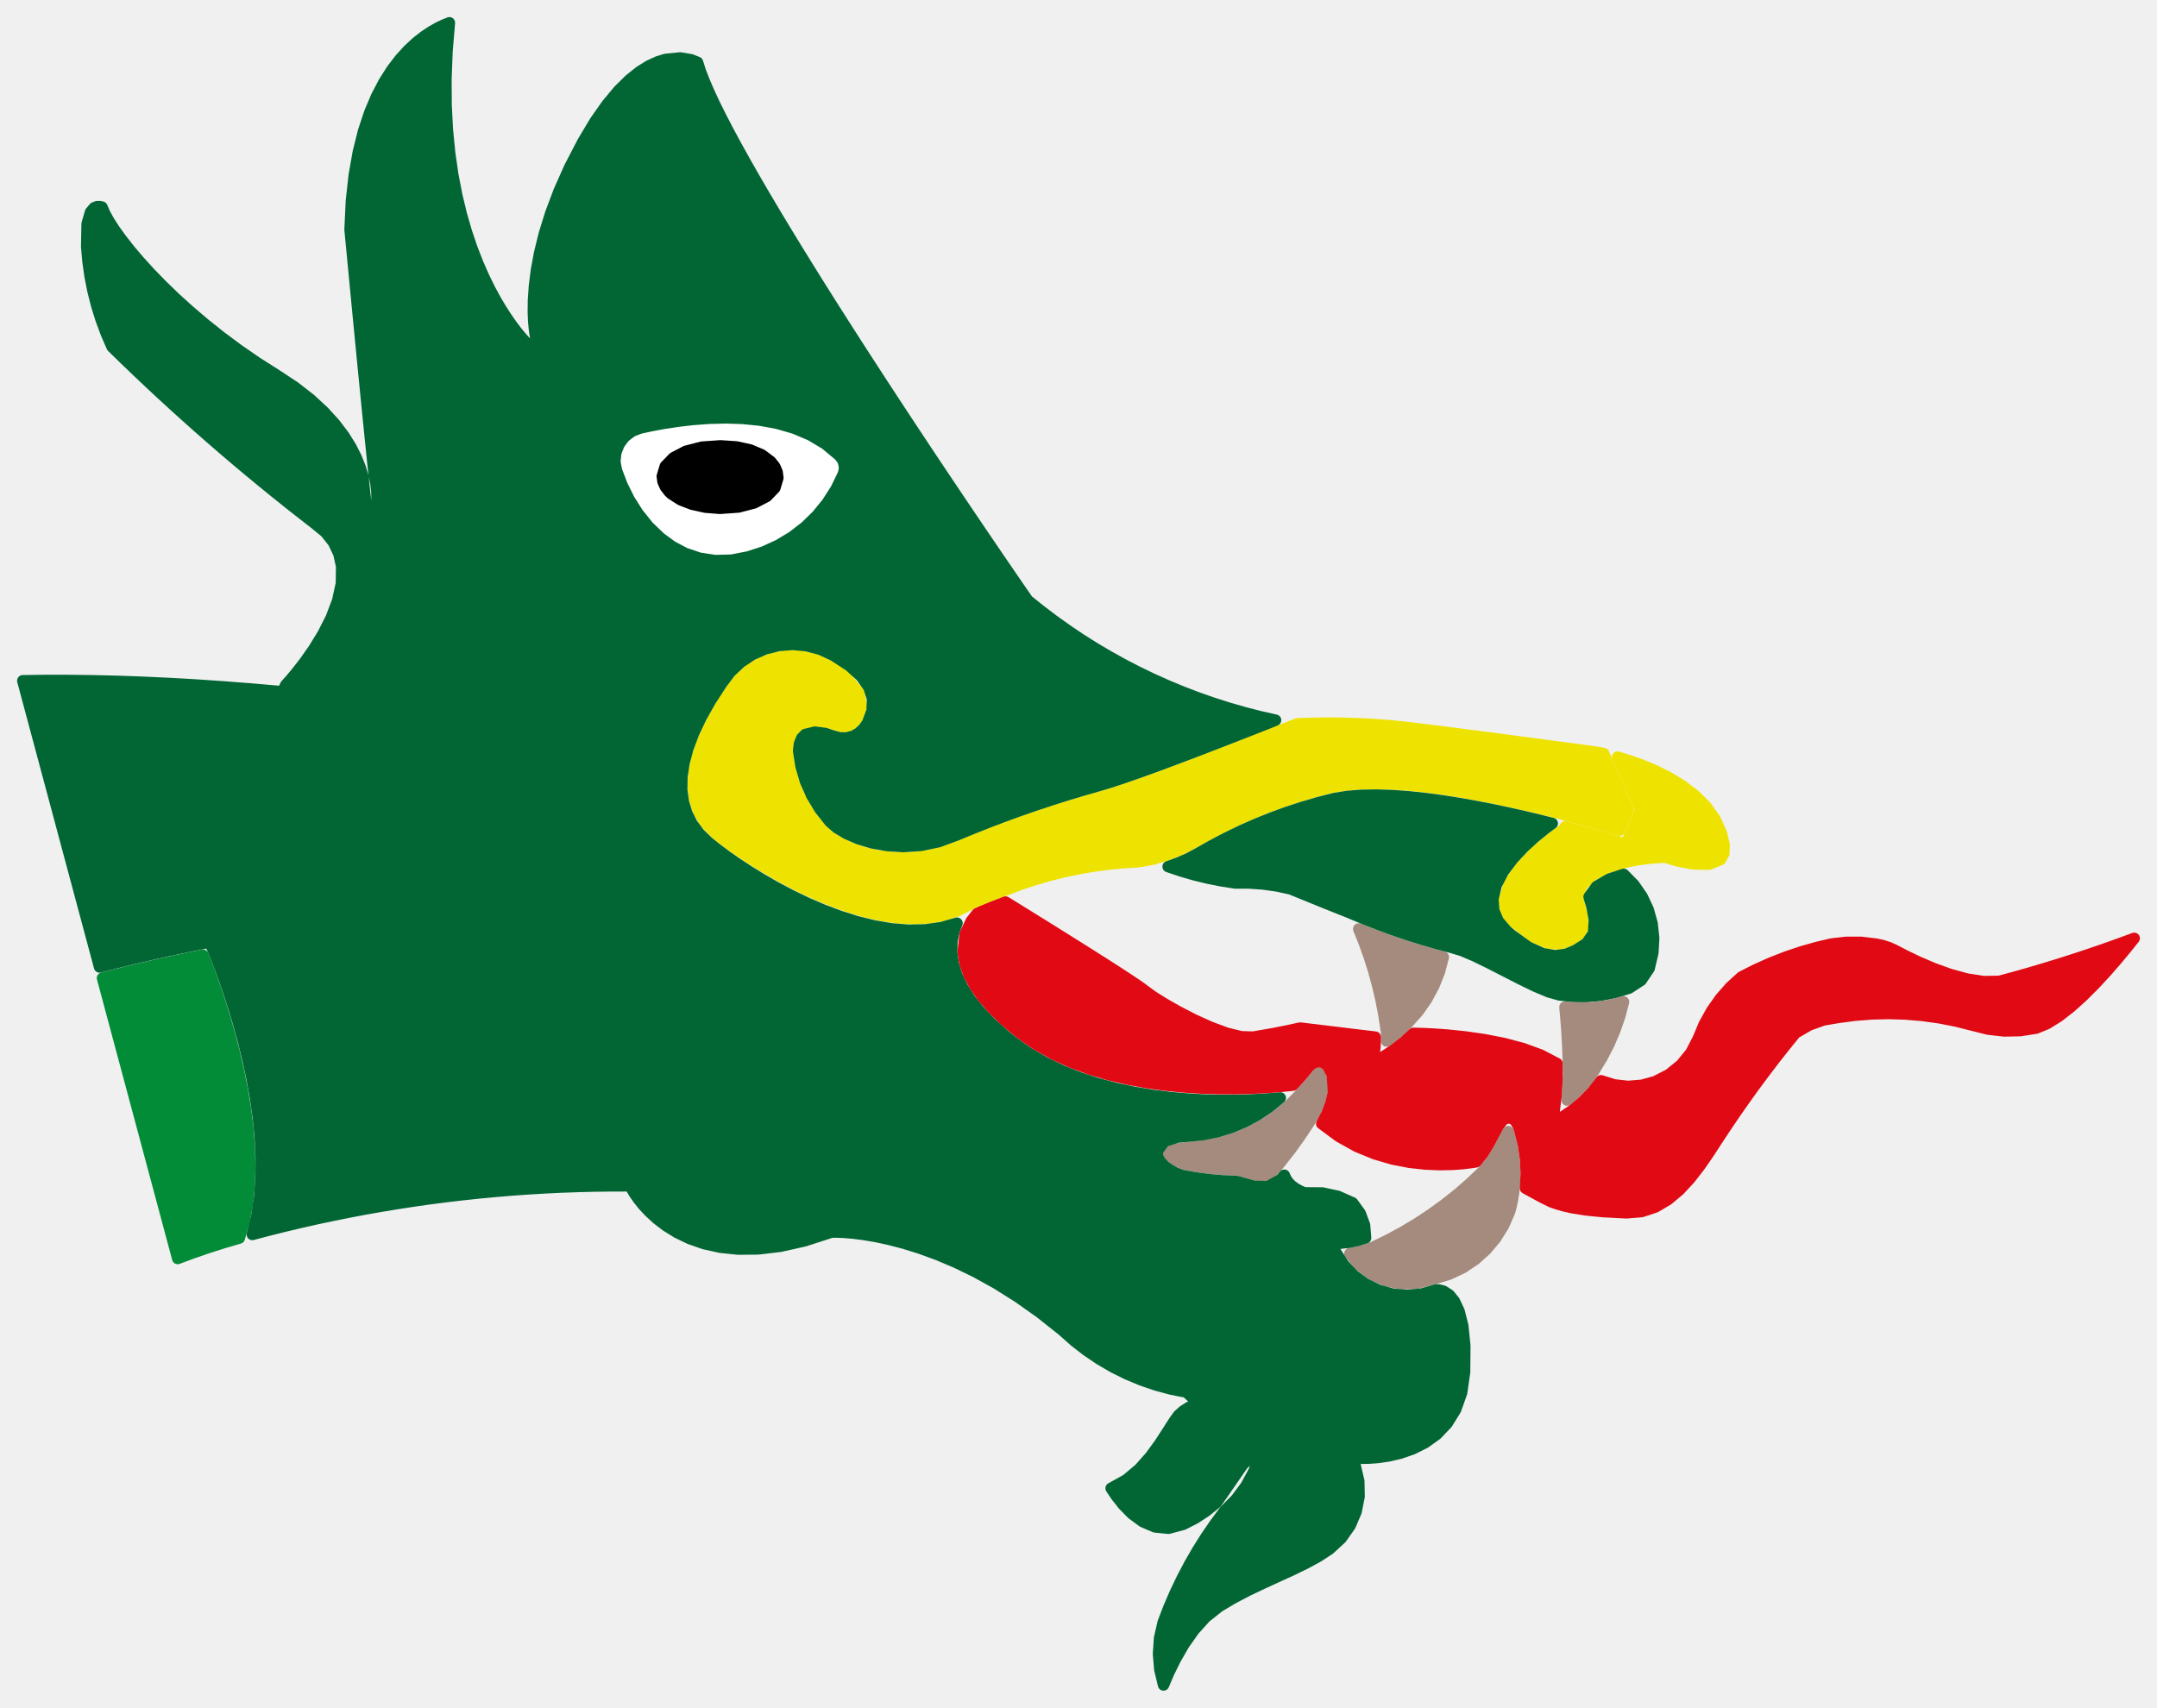
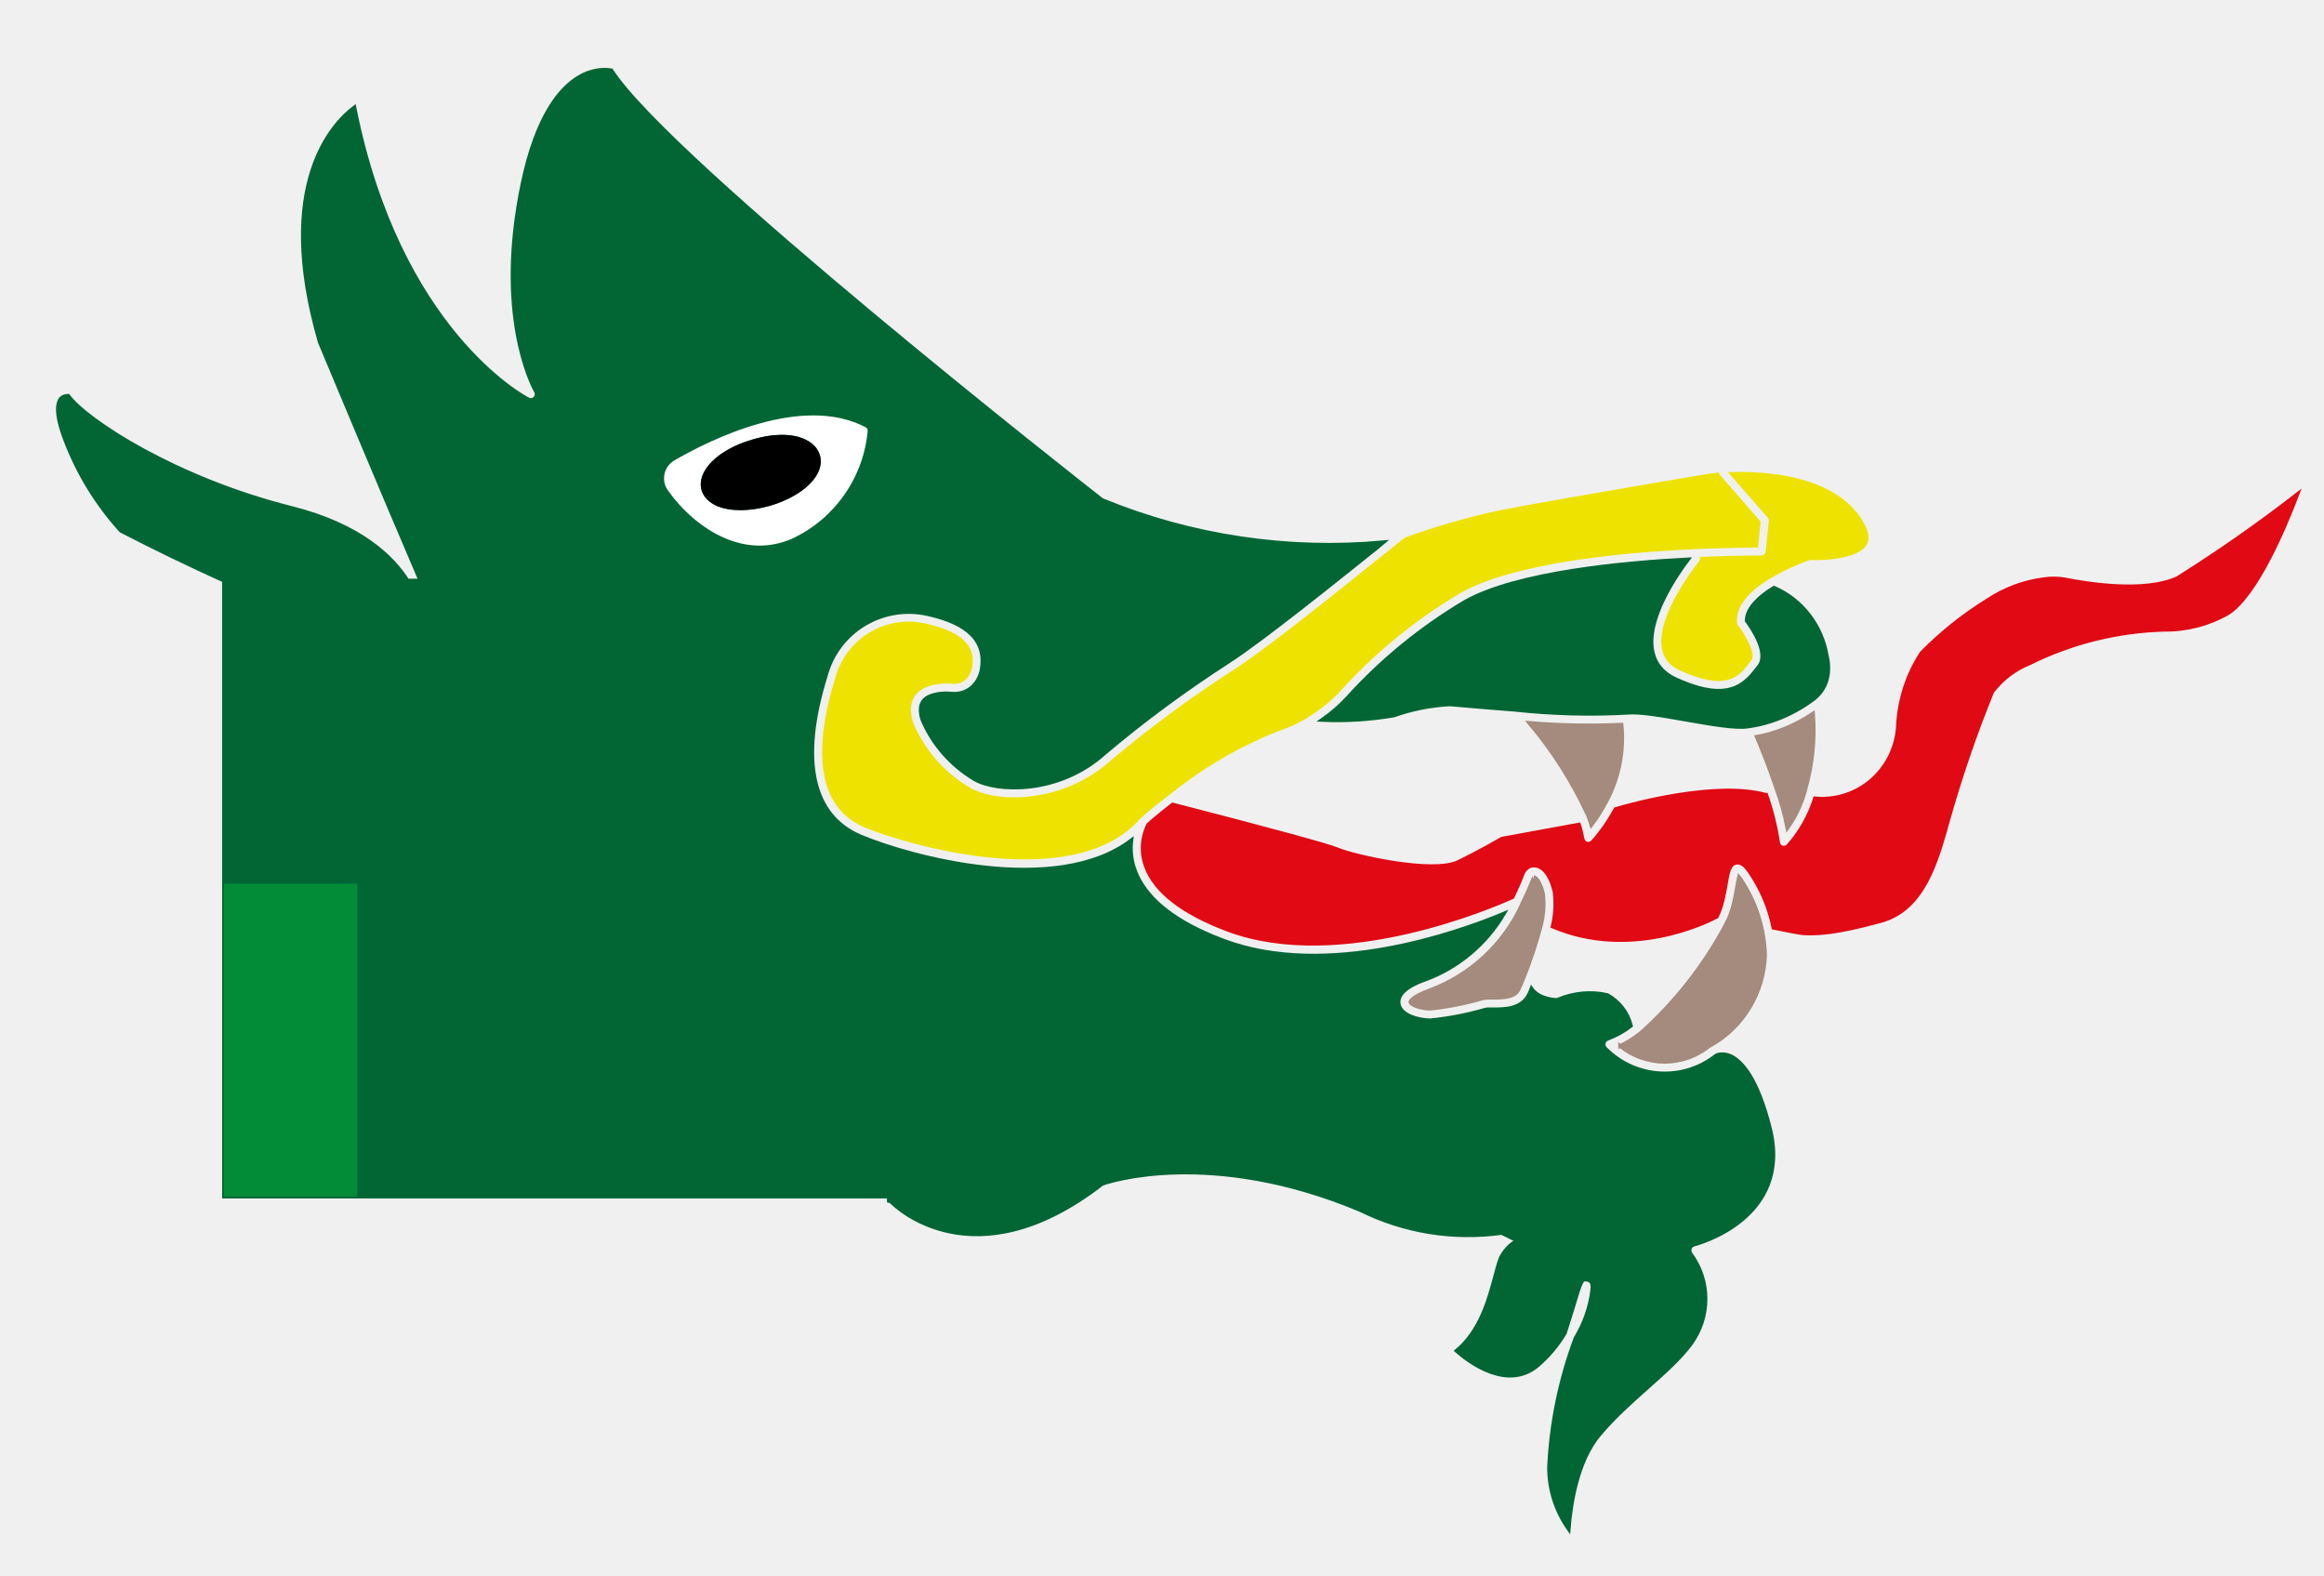
- <svg xmlns="http://www.w3.org/2000/svg" viewBox="-34.998 48.057 189.462 150.031">
-   <path fill="#038c38" stroke="#038c38" stroke-width="1" stroke-linejoin="round" d="M-25.996,133.985 L-24.749,133.666 L-23.453,133.348 L-22.170,133.044 L-20.897,132.755 L-19.640,132.480 L-18.395,132.220 L-17.168,131.974 L-16.968,132.476 L-16.702,133.170 L-16.383,134.040 L-16.023,135.066 L-15.637,136.234 L-15.236,137.528 L-14.833,138.931 L-14.442,140.426 L-14.075,141.997 L-13.744,143.627 L-13.463,145.300 L-13.245,146.999 L-13.103,148.709 L-13.048,150.411 L-13.096,152.091 L-13.257,153.731 L-13.545,155.314 L-13.973,156.826 L-15.369,157.235 L-16.752,157.677 L-18.121,158.150 L-19.390,158.624Z" />
-   <path fill="#a58b7d" stroke="#a58b7d" stroke-width="1" stroke-linejoin="round" d="M79.198,144.183 L79.716,143.618 L80.244,143.016 L80.762,142.379 L80.794,142.340 L80.819,142.316 L80.824,142.305 L80.958,142.460 L81.111,142.953 L81.141,143.885 L80.900,144.829 L80.530,145.739 L80.034,146.607 L80.022,146.621 L80.014,146.635 L80.007,146.652 L79.202,147.865 L78.361,149.035 L77.485,150.155 L77.190,150.507 L76.938,150.803 L76.738,151.027 L76.132,151.335 L75.353,151.296 L74.450,151.050 L74.149,150.954 L73.868,150.882 L73.595,150.842 L72.438,150.795 L71.287,150.697 L70.152,150.547 L69.043,150.347 L68.246,149.966 L67.775,149.580 L67.633,149.323 L67.741,149.223 L68.252,149.021 L69.451,148.865 L70.838,148.725 L72.198,148.449 L73.518,148.041 L74.790,147.506 L76.002,146.851 L77.144,146.078 L78.206,145.195 L79.178,144.207Z" />
-   <path fill="#a58b7d" stroke="#a58b7d" stroke-width="1" stroke-linejoin="round" d="M91.780,132.140 L91.437,133.433 L90.945,134.674 L90.312,135.849 L89.544,136.942 L88.649,137.938 L88.631,137.947 L88.619,137.957 L88.609,137.969 L88.576,138.008 L88.014,138.544 L87.423,139.050 L86.803,139.519 L86.798,139.292 L86.798,139.063 L86.793,138.832 L86.788,138.777 L86.786,138.724 L86.781,138.669 L86.778,138.630 L86.771,138.591 L86.765,138.549 L86.764,138.537 L86.761,138.525 L86.756,138.517 L86.557,137.212 L86.308,135.920 L86.011,134.642 L85.666,133.376 L85.273,132.125 L84.832,130.889 L84.344,129.669 L85.556,130.148 L86.778,130.598 L88.014,131.023 L89.258,131.420 L90.514,131.793 L91.780,132.140Z" />
-   <path fill="#eee300" stroke="#eee300" stroke-width="1" stroke-linejoin="round" d="M105.866,114.267 L106.405,115.492 L106.945,116.717 L107.484,117.943 L108.025,119.169 L107.632,120.086 L107.240,121.004 L106.458,120.771 L105.335,120.445 L103.918,120.044 L102.256,119.596 L102.246,119.588 L100.839,119.228 L99.373,118.873 L97.864,118.528 L96.321,118.198 L94.761,117.892 L93.195,117.615 L91.636,117.374 L90.098,117.174 L88.591,117.024 L87.132,116.927 L85.731,116.893 L84.402,116.925 L83.159,117.032 L82.013,117.219 L80.580,117.585 L79.161,117.998 L77.759,118.457 L76.374,118.961 L75.008,119.512 L73.660,120.107 L72.332,120.748 L71.025,121.433 L69.740,122.163 L68.500,122.787 L67.202,123.271 L65.852,123.612 L65.239,123.731 L65.233,123.734 L65.831,123.620 L66.424,123.506 L66.103,123.569 L65.782,123.629 L65.168,123.736 L64.545,123.803 L63.906,123.830 L62.541,123.955 L61.186,124.131 L59.840,124.358 L58.506,124.636 L57.184,124.964 L55.876,125.344 L54.582,125.774 L53.304,126.254 L53.273,126.262 L53.244,126.269 L53.216,126.282 L53.193,126.292 L53.165,126.302 L53.139,126.310 L51.797,126.822 L50.874,127.201 L50.338,127.443 L50.314,127.456 L50.291,127.467 L50.270,127.476 L49.095,128.075 L47.849,128.478 L46.540,128.703 L45.186,128.767 L43.796,128.685 L42.384,128.473 L40.964,128.148 L39.546,127.725 L38.146,127.220 L36.773,126.651 L35.444,126.033 L34.169,125.382 L32.961,124.713 L31.833,124.045 L30.798,123.391 L29.869,122.769 L29.058,122.194 L28.379,121.685 L27.844,121.254 L26.955,120.330 L26.350,119.312 L26.002,118.219 L25.883,117.064 L25.968,115.865 L26.228,114.638 L26.636,113.400 L27.167,112.166 L27.793,110.952 L28.487,109.776 L29.223,108.653 L29.985,107.661 L30.897,106.859 L31.928,106.256 L33.044,105.859 L34.216,105.676 L35.409,105.716 L36.593,105.989 L37.735,106.500 L38.343,106.868 L38.869,107.228 L39.318,107.579 L40.446,108.928 L40.656,110.095 L40.334,111.077 L40.118,111.388 L39.859,111.637 L39.569,111.807 L39.245,111.890 L38.907,111.888 L38.575,111.794 L37.954,111.579 L36.643,111.373 L35.209,111.734 L34.642,112.271 L34.289,113.040 L34.156,114.047 L34.335,115.303 L34.652,116.532 L35.098,117.721 L35.669,118.856 L36.362,119.925 L37.169,120.914 L37.827,121.511 L38.678,122.063 L39.696,122.551 L40.856,122.951 L42.135,123.243 L43.507,123.405 L44.948,123.416 L46.435,123.253 L47.942,122.895 L49.445,122.322 L50.781,121.770 L52.128,121.237 L53.485,120.723 L54.850,120.228 L56.223,119.752 L57.603,119.297 L58.989,118.860 L60.379,118.443 L61.772,118.047 L62.760,117.751 L63.929,117.366 L65.245,116.908 L66.671,116.393 L68.171,115.837 L69.711,115.255 L71.254,114.662 L72.764,114.076 L74.207,113.511 L75.545,112.983 L76.745,112.508 L77.742,112.120 L78.493,111.827 L78.955,111.649 L80.273,111.603 L81.597,111.584 L82.921,111.595 L84.245,111.633 L85.566,111.699 L86.881,111.794 L87.647,111.867 L88.716,111.986 L90.032,112.145 L91.542,112.333 L93.189,112.543 L94.919,112.767 L96.676,112.997 L98.406,113.226 L100.054,113.444 L101.564,113.645 L103.017,113.839 L104.138,113.990 L104.843,114.087 L105.186,114.134 L105.529,114.192 L105.873,114.258Z" />
-   <path fill="#eee300" stroke="#eee300" stroke-width="1" stroke-linejoin="round" d="M111.183,123.359 L110.000,123.440 L108.835,123.593 L107.694,123.822 L107.672,123.826 L107.651,123.829 L107.628,123.834 L107.614,123.836 L107.598,123.841 L107.583,123.846 L105.999,124.349 L104.800,125.005 L103.989,125.811 L103.568,126.764 L103.553,126.859 L103.560,126.955 L103.588,127.051 L103.942,128.311 L104.058,129.434 L103.842,130.059 L103.739,130.131 L103.631,130.205 L103.521,130.285 L102.872,130.702 L102.063,130.986 L101.024,130.939 L99.685,130.363 L97.976,129.059 L97.466,128.470 L97.182,127.825 L97.125,127.120 L97.580,125.675 L98.551,124.262 L99.771,122.982 L100.978,121.938 L101.908,121.230 L102.295,120.959 L102.380,120.884 L102.446,120.794 L102.491,120.695 L104.470,121.237 L106.007,121.679 L107.007,121.978 L107.373,122.089 L107.618,122.104 L107.835,122.004 L107.987,121.809 L108.510,120.586 L109.034,119.363 L109.068,119.233 L109.064,119.097 L109.027,118.970 L108.542,117.870 L108.056,116.770 L107.570,115.670 L107.084,114.571 L108.050,114.863 L109.150,115.250 L110.333,115.742 L111.546,116.345 L112.737,117.066 L113.851,117.913 L114.838,118.893 L115.643,120.014 L116.214,121.283 L116.446,122.279 L116.418,123.044 L116.129,123.573 L115.116,123.981 L113.742,123.958 L112.371,123.696 L111.364,123.393 L111.306,123.375 L111.246,123.364 L111.183,123.359Z" />
-   <path fill="#016634" stroke="#016634" stroke-width="1" stroke-linejoin="round" d="M110.183,131.765 L109.859,133.134 L109.158,134.178 L108.098,134.869 L106.870,135.245 L105.632,135.492 L104.396,135.611 L103.170,135.601 L101.966,135.462 L101.047,135.203 L99.877,134.713 L98.552,134.069 L97.163,133.358 L95.796,132.659 L94.524,132.040 L93.403,131.563 L92.493,131.291 L91.200,130.948 L89.912,130.575 L88.632,130.172 L87.359,129.740 L86.096,129.278 L84.844,128.787 L83.602,128.268 L83.578,128.258 L83.559,128.248 L83.540,128.240 L81.562,127.451 L79.928,126.788 L78.803,126.328 L78.354,126.148 L77.144,125.888 L75.926,125.717 L74.713,125.632 L73.518,125.633 L72.312,125.446 L71.116,125.210 L69.931,124.922 L68.759,124.583 L67.603,124.194 L68.504,123.872 L69.381,123.487 L70.233,123.035 L71.492,122.321 L72.770,121.651 L74.069,121.024 L75.387,120.442 L76.723,119.904 L78.076,119.411 L79.445,118.964 L80.830,118.562 L82.230,118.206 L83.347,118.026 L84.568,117.928 L85.877,117.905 L87.258,117.949 L88.695,118.053 L90.168,118.207 L91.664,118.406 L93.165,118.642 L94.654,118.907 L96.115,119.192 L97.531,119.493 L98.887,119.799 L100.164,120.103 L101.347,120.399 L100.676,120.899 L99.803,121.610 L98.835,122.496 L97.878,123.519 L97.038,124.641 L96.421,125.829 L96.134,127.043 L96.209,128.054 L96.604,128.979 L97.312,129.807 L97.457,129.939 L97.602,130.065 L97.749,130.188 L99.238,131.260 L100.514,131.841 L101.607,132.022 L102.550,131.898 L103.370,131.559 L104.102,131.099 L104.202,131.029 L104.296,130.964 L104.384,130.902 L104.968,130.049 L105.041,128.879 L104.834,127.708 L104.576,126.851 L105.233,125.940 L106.341,125.292 L107.622,124.869 L108.519,125.780 L109.241,126.822 L109.777,127.969 L110.119,129.194 L110.257,130.468 L110.183,131.765Z" />
-   <path fill="#a58b7d" stroke="#a58b7d" stroke-width="1" stroke-linejoin="round" d="M104.993,142.162 L104.313,143.096 L103.528,143.947 L102.647,144.706 L102.744,143.547 L102.778,142.392 L102.750,141.243 L102.700,139.834 L102.623,138.525 L102.536,137.399 L102.460,136.538 L103.730,136.626 L105.018,136.576 L106.315,136.392 L107.610,136.076 L107.274,137.338 L106.850,138.567 L106.340,139.762 L105.744,140.923 L105.063,142.047 L105.056,142.068 L105.045,142.086 L105.032,142.103 L105.019,142.121 L105.006,142.143 L104.993,142.162Z" />
-   <path fill="#a58b7d" stroke="#a58b7d" stroke-width="1" stroke-linejoin="round" d="M83.564,158.188 L84.260,158.057 L84.949,157.869 L85.628,157.625 L86.957,156.977 L88.253,156.276 L89.513,155.520 L90.738,154.710 L91.925,153.849 L93.074,152.936 L94.183,151.970 L95.253,150.954 L95.286,150.915 L96.023,150.045 L96.614,149.095 L97.086,148.199 L97.211,147.951 L97.344,147.699 L97.475,147.469 L97.491,147.514 L97.510,147.566 L97.529,147.623 L97.817,148.760 L97.995,149.910 L98.063,151.069 L98.019,152.229 L97.996,152.475 L97.967,152.722 L97.934,152.969 L97.848,153.479 L97.740,153.988 L97.607,154.494 L97.073,155.723 L96.376,156.846 L95.530,157.852 L94.555,158.724 L93.465,159.447 L92.279,160.006 L91.016,160.386 L90.939,160.396 L90.869,160.410 L90.801,160.430 L89.443,160.795 L88.083,160.840 L86.766,160.584 L85.544,160.045 L84.460,159.240 L83.564,158.188Z" />
-   <path fill="#016634" stroke="#016634" stroke-width="1" stroke-linejoin="round" d="M29.154,96.271 L27.871,96.302 L26.678,96.120 L25.574,95.749 L24.561,95.213 L23.634,94.536 L22.681,93.615 L21.851,92.577 L21.145,91.459 L20.568,90.296 L20.119,89.123 L20.017,88.594 L20.068,88.065 L20.266,87.563 L20.587,87.135 L21.017,86.817 L21.523,86.624 L22.415,86.434 L23.464,86.239 L24.644,86.059 L25.929,85.909 L27.294,85.806 L28.714,85.769 L30.162,85.813 L31.613,85.959 L33.042,86.222 L34.422,86.619 L35.730,87.169 L36.938,87.889 L38.021,88.796 L38.135,88.955 L38.177,89.146 L38.141,89.341 L37.558,90.544 L36.845,91.660 L36.014,92.678 L35.075,93.591 L34.040,94.389 L32.919,95.065 L31.724,95.609 L30.465,96.014 L29.154,96.271Z M84.044,176.826 L84.020,176.663 L84.047,176.506 L84.121,176.364 L84.237,176.249 L84.382,176.180 L84.547,176.166 L84.793,176.170 L85.316,176.158 L86.061,176.101 L86.973,175.968 L87.996,175.728 L89.076,175.354 L90.158,174.815 L91.184,174.081 L92.102,173.122 L92.855,171.908 L93.389,170.409 L93.647,168.596 L93.667,166.290 L93.488,164.536 L93.165,163.256 L92.753,162.377 L92.306,161.821 L91.793,161.488 L91.378,161.381 L91.155,161.375 L89.871,161.744 L88.577,161.864 L87.302,161.748 L86.077,161.405 L84.933,160.850 L83.901,160.091 L83.010,159.139 L82.292,158.008 L82.242,157.847 L82.245,157.685 L82.299,157.533 L82.407,157.404 L82.548,157.319 L82.711,157.278 L83.473,157.198 L84.222,157.043 L84.952,156.814 L84.862,155.689 L84.476,154.646 L83.812,153.731 L82.520,153.156 L81.150,152.863 L79.734,152.853 L79.665,152.853 L79.595,152.847 L79.527,152.832 L79.195,152.692 L78.833,152.496 L78.475,152.240 L78.196,151.968 L77.971,151.656 L77.813,151.302 L77.690,151.460 L77.576,151.597 L77.471,151.709 L77.426,151.755 L77.423,151.756 L77.460,151.710 L76.367,152.311 L75.184,152.280 L74.154,151.999 L73.915,151.927 L73.703,151.867 L73.541,151.843 L72.357,151.794 L71.165,151.690 L69.970,151.529 L68.778,151.313 L68.250,151.097 L67.752,150.827 L67.313,150.512 L66.923,150.108 L66.685,149.660 L66.645,149.181 L67.294,148.319 L68.445,147.957 L69.414,147.869 L70.681,147.742 L71.926,147.489 L73.138,147.116 L74.307,146.627 L75.423,146.026 L76.476,145.320 L77.458,144.512 L76.655,144.581 L75.705,144.645 L74.623,144.695 L73.426,144.724 L72.125,144.725 L70.737,144.689 L69.278,144.608 L67.761,144.475 L66.204,144.281 L64.617,144.020 L63.019,143.682 L61.424,143.261 L59.845,142.749 L58.300,142.136 L56.802,141.417 L55.366,140.582 L54.008,139.624 L53.736,139.407 L53.472,139.194 L53.215,138.984 L52.042,137.931 L51.039,136.882 L50.207,135.837 L49.545,134.799 L49.055,133.767 L48.737,132.744 L48.592,131.729 L48.620,130.755 L48.793,129.898 L49.064,129.162 L47.699,129.548 L46.278,129.748 L44.814,129.779 L43.321,129.661 L41.811,129.407 L40.298,129.037 L38.794,128.565 L37.315,128.010 L35.871,127.388 L34.476,126.715 L33.143,126.010 L31.887,125.289 L30.718,124.568 L29.651,123.865 L28.699,123.196 L27.876,122.578 L27.193,122.029 L26.413,121.267 L25.791,120.425 L25.330,119.507 L25.028,118.513 L24.885,117.447 L24.903,116.310 L25.081,115.104 L25.419,113.832 L25.919,112.494 L26.579,111.095 L27.400,109.635 L28.382,108.116 L29.156,107.089 L30.069,106.234 L31.097,105.558 L32.213,105.068 L33.392,104.771 L34.607,104.673 L35.835,104.781 L37.047,105.102 L38.220,105.642 L39.614,106.551 L40.648,107.486 L41.322,108.451 L41.639,109.449 L41.599,110.486 L41.205,111.564 L40.859,112.062 L40.432,112.458 L39.946,112.736 L39.364,112.886 L38.765,112.882 L38.174,112.722 L37.504,112.496 L36.587,112.374 L35.738,112.581 L35.423,112.900 L35.226,113.381 L35.146,114.016 L35.357,115.368 L35.747,116.690 L36.307,117.959 L37.026,119.152 L37.895,120.249 L38.506,120.779 L39.346,121.287 L40.382,121.739 L41.587,122.103 L42.928,122.346 L44.374,122.432 L45.895,122.328 L47.460,122.003 L49.038,121.420 L50.393,120.860 L51.756,120.319 L53.128,119.798 L54.508,119.295 L55.895,118.814 L57.288,118.352 L58.686,117.909 L60.088,117.486 L61.494,117.084 L62.475,116.791 L63.648,116.405 L64.977,115.943 L66.419,115.422 L67.937,114.860 L69.487,114.275 L71.034,113.683 L72.536,113.102 L73.953,112.550 L75.246,112.043 L76.375,111.600 L76.609,111.505 L76.834,111.415 L77.044,111.326 L75.645,111.008 L74.258,110.650 L72.881,110.254 L71.517,109.818 L70.166,109.345 L68.830,108.833 L67.508,108.284 L66.203,107.699 L64.915,107.077 L63.643,106.418 L62.392,105.724 L61.159,104.995 L59.946,104.231 L58.756,103.432 L57.587,102.598 L56.441,101.733 L55.319,100.833 L55.293,100.806 L55.260,100.769 L55.228,100.730 L55.092,100.534 L54.860,100.199 L54.538,99.731 L54.130,99.138 L53.642,98.427 L53.078,97.603 L52.445,96.674 L51.747,95.647 L50.989,94.530 L50.176,93.328 L49.314,92.048 L48.407,90.699 L47.462,89.286 L46.482,87.817 L45.474,86.297 L44.443,84.735 L43.394,83.137 L42.331,81.510 L41.260,79.861 L40.186,78.198 L39.115,76.525 L38.051,74.852 L37.000,73.184 L35.966,71.528 L34.956,69.893 L33.974,68.283 L33.025,66.707 L32.115,65.170 L31.249,63.681 L30.431,62.245 L29.668,60.871 L28.963,59.564 L28.323,58.332 L27.753,57.182 L27.257,56.119 L26.843,55.152 L26.512,54.288 L26.272,53.532 L25.702,53.305 L24.750,53.146 L23.465,53.274 L22.783,53.482 L22.021,53.832 L21.186,54.352 L20.286,55.071 L19.329,56.018 L18.324,57.223 L17.277,58.714 L16.197,60.519 L15.049,62.733 L14.116,64.823 L13.376,66.785 L12.811,68.609 L12.397,70.290 L12.114,71.820 L11.943,73.191 L11.860,74.396 L11.845,75.429 L11.879,76.281 L11.940,76.947 L12.006,77.417 L12.056,77.687 L12.050,77.898 L11.961,78.086 L11.798,78.225 L11.598,78.285 L11.394,78.258 L11.215,78.143 L11.117,78.043 L10.931,77.840 L10.665,77.533 L10.331,77.120 L9.940,76.600 L9.501,75.971 L9.024,75.233 L8.521,74.383 L8.001,73.420 L7.476,72.344 L6.955,71.153 L6.448,69.845 L5.967,68.419 L5.521,66.873 L5.121,65.208 L4.777,63.420 L4.500,61.509 L4.300,59.473 L4.187,57.312 L4.172,55.023 L4.265,52.605 L4.476,50.057 L4.037,50.231 L3.512,50.479 L2.918,50.813 L2.269,51.244 L1.580,51.784 L0.867,52.445 L0.145,53.238 L-0.571,54.174 L-1.265,55.266 L-1.924,56.525 L-2.530,57.961 L-3.069,59.589 L-3.526,61.417 L-3.886,63.459 L-4.134,65.726 L-4.253,68.228 L-4.233,68.430 L-4.181,68.973 L-4.099,69.820 L-3.993,70.932 L-3.865,72.272 L-3.718,73.802 L-3.556,75.483 L-3.382,77.279 L-3.201,79.149 L-3.014,81.058 L-2.826,82.965 L-2.640,84.834 L-2.460,86.628 L-2.287,88.306 L-2.128,89.833 L-1.975,90.540 L-1.894,91.292 L-1.888,92.068 L-1.962,92.306 L-2.134,92.477 L-2.373,92.549 L-2.614,92.492 L-2.797,92.334 L-2.886,92.103 L-2.956,91.450 L-3.034,90.727 L-3.116,89.941 L-3.357,89.137 L-3.707,88.257 L-4.184,87.314 L-4.807,86.318 L-5.593,85.282 L-6.562,84.219 L-7.730,83.140 L-9.118,82.059 L-10.743,80.987 L-12.436,79.910 L-14.048,78.798 L-15.577,77.664 L-17.017,76.518 L-18.366,75.369 L-19.621,74.232 L-20.776,73.115 L-21.829,72.030 L-22.777,70.988 L-23.615,70.000 L-24.340,69.076 L-24.949,68.229 L-25.438,67.467 L-25.803,66.805 L-26.040,66.250 L-26.242,66.205 L-26.484,66.212 L-26.728,66.310 L-27.050,66.693 L-27.348,67.725 L-27.386,69.720 L-27.271,71.028 L-27.087,72.323 L-26.835,73.601 L-26.516,74.862 L-26.129,76.105 L-25.676,77.328 L-25.157,78.530 L-24.101,79.560 L-23.036,80.583 L-21.963,81.599 L-20.881,82.609 L-19.791,83.610 L-18.692,84.603 L-17.586,85.590 L-16.472,86.568 L-15.351,87.538 L-14.222,88.499 L-13.086,89.452 L-11.944,90.395 L-10.796,91.329 L-9.641,92.253 L-8.480,93.169 L-7.314,94.074 L-6.399,94.829 L-5.706,95.708 L-5.234,96.704 L-4.990,97.814 L-5.011,99.317 L-5.343,100.839 L-5.911,102.338 L-6.634,103.765 L-7.438,105.076 L-8.244,106.226 L-8.976,107.166 L-9.556,107.854 L-9.906,108.241 L-10.020,108.498 L-10.138,108.666 L-10.314,108.771 L-10.516,108.799 L-13.033,108.580 L-15.495,108.390 L-17.901,108.228 L-20.252,108.095 L-22.550,107.990 L-24.795,107.911 L-26.988,107.861 L-29.130,107.836 L-31.220,107.838 L-32.998,107.862 L-26.255,133.012 L-25.976,132.939 L-24.651,132.603 L-23.337,132.283 L-22.034,131.978 L-20.744,131.688 L-19.468,131.413 L-18.208,131.152 L-16.965,130.905 L-16.741,130.916 L-16.549,131.018 L-16.415,131.198 L-16.324,131.412 L-16.146,131.843 L-15.896,132.474 L-15.586,133.289 L-15.230,134.272 L-14.841,135.407 L-14.432,136.676 L-14.018,138.065 L-13.610,139.556 L-13.222,141.133 L-12.867,142.779 L-12.560,144.479 L-12.313,146.217 L-12.139,147.976 L-12.052,149.739 L-12.064,151.490 L-12.191,153.213 L-12.444,154.892 L-12.836,156.511 L-11.436,156.143 L-10.031,155.791 L-8.623,155.457 L-7.212,155.138 L-5.798,154.837 L-4.380,154.552 L-2.960,154.283 L-1.535,154.031 L-0.109,153.795 L1.319,153.576 L2.751,153.372 L4.185,153.187 L5.620,153.018 L7.057,152.864 L8.496,152.728 L9.937,152.608 L11.379,152.505 L12.823,152.419 L14.267,152.349 L15.713,152.297 L17.160,152.260 L18.607,152.241 L20.054,152.238 L20.230,152.269 L20.383,152.362 L20.494,152.504 L20.578,152.659 L20.769,152.968 L21.072,153.399 L21.492,153.925 L22.037,154.512 L22.712,155.132 L23.523,155.752 L24.476,156.342 L25.578,156.873 L26.835,157.312 L28.252,157.630 L29.837,157.796 L31.595,157.779 L33.532,157.550 L35.654,157.076 L37.968,156.327 L38.021,156.313 L38.072,156.303 L38.122,156.302 L38.296,156.299 L38.667,156.304 L39.222,156.331 L39.952,156.394 L40.846,156.507 L41.891,156.681 L43.077,156.934 L44.394,157.276 L45.831,157.724 L47.375,158.288 L49.018,158.984 L50.747,159.827 L52.552,160.827 L54.422,162.002 L56.346,163.362 L58.313,164.922 L59.355,165.849 L60.446,166.698 L61.586,167.469 L62.768,168.159 L63.993,168.769 L65.254,169.296 L66.549,169.739 L67.877,170.098 L69.233,170.369 L69.844,170.948 L70.455,171.526 L70.288,171.515 L70.115,171.500 L69.944,171.485 L69.423,171.705 L68.943,172.011 L68.517,172.389 L68.216,172.803 L67.889,173.300 L67.546,173.844 L66.854,174.907 L66.044,176.021 L65.085,177.100 L63.946,178.058 L62.597,178.807 L63.035,179.467 L63.655,180.255 L64.441,181.053 L65.376,181.741 L66.448,182.203 L67.640,182.321 L68.937,181.976 L69.971,181.447 L70.938,180.817 L71.836,180.089 L72.267,179.475 L72.705,178.842 L73.129,178.227 L74.138,176.763 L74.642,176.257 L75.033,176.341 L75.277,176.642 L75.259,177.003 L75.140,177.319 L74.451,178.591 L73.590,179.754 L72.579,180.779 L71.734,181.915 L70.937,183.078 L70.187,184.268 L69.486,185.486 L68.832,186.727 L68.227,187.994 L67.671,189.284 L67.166,190.596 L66.854,191.963 L66.759,193.348 L66.874,194.730 L67.202,196.089 L67.648,195.040 L68.243,193.825 L68.984,192.537 L69.871,191.273 L70.906,190.126 L72.086,189.193 L73.329,188.455 L74.598,187.790 L75.877,187.180 L77.149,186.598 L78.438,186.009 L79.660,185.417 L80.787,184.804 L81.785,184.149 L82.810,183.203 L83.594,182.090 L84.121,180.854 L84.380,179.534 L84.355,178.176 L84.035,176.818Z" />
-   <path fill="#016634" stroke="#016634" stroke-width="1" stroke-linejoin="round" d="M28.225,92.717 L26.952,92.613 L25.790,92.358 L24.783,91.966 L23.979,91.450 L23.905,91.382 L23.832,91.312 L23.762,91.242 L23.435,90.818 L23.236,90.366 L23.173,89.896 L23.437,89.017 L24.152,88.274 L25.246,87.703 L26.648,87.340 L28.284,87.225 L29.673,87.317 L30.898,87.585 L31.919,88.019 L32.698,88.602 L33.051,89.047 L33.263,89.529 L33.330,90.035 L33.066,90.920 L32.351,91.666 L31.259,92.238 L29.859,92.601 L28.225,92.717Z M38.141,89.341 L38.177,89.146 L38.135,88.955 L38.021,88.796 L36.938,87.889 L35.730,87.169 L34.422,86.619 L33.042,86.222 L31.613,85.959 L30.162,85.813 L28.714,85.769 L27.294,85.806 L25.929,85.909 L24.644,86.059 L23.464,86.239 L22.415,86.434 L21.523,86.624 L21.017,86.817 L20.587,87.135 L20.266,87.563 L20.068,88.065 L20.017,88.594 L20.119,89.123 L20.568,90.296 L21.145,91.459 L21.851,92.577 L22.681,93.615 L23.634,94.536 L24.561,95.213 L25.574,95.749 L26.678,96.120 L27.871,96.302 L29.154,96.271 L30.465,96.014 L31.724,95.609 L32.919,95.065 L34.040,94.389 L35.075,93.591 L36.014,92.678 L36.845,91.660 L37.558,90.544 L38.141,89.341Z" />
-   <path fill="#ffffff" stroke="#ffffff" stroke-width="1" stroke-linejoin="round" d="M28.225,92.717 L26.952,92.613 L25.790,92.358 L24.783,91.966 L23.979,91.450 L23.905,91.382 L23.832,91.312 L23.762,91.242 L23.435,90.818 L23.236,90.366 L23.173,89.896 L23.437,89.017 L24.152,88.274 L25.246,87.703 L26.648,87.340 L28.284,87.225 L29.673,87.317 L30.898,87.585 L31.919,88.019 L32.698,88.602 L33.051,89.047 L33.263,89.529 L33.330,90.035 L33.066,90.920 L32.351,91.666 L31.259,92.238 L29.859,92.601 L28.225,92.717Z M38.141,89.341 L38.177,89.146 L38.135,88.955 L38.021,88.796 L36.938,87.889 L35.730,87.169 L34.422,86.619 L33.042,86.222 L31.613,85.959 L30.162,85.813 L28.714,85.769 L27.294,85.806 L25.929,85.909 L24.644,86.059 L23.464,86.239 L22.415,86.434 L21.523,86.624 L21.017,86.817 L20.587,87.135 L20.266,87.563 L20.068,88.065 L20.017,88.594 L20.119,89.123 L20.568,90.296 L21.145,91.459 L21.851,92.577 L22.681,93.615 L23.634,94.536 L24.561,95.213 L25.574,95.749 L26.678,96.120 L27.871,96.302 L29.154,96.271 L30.465,96.014 L31.724,95.609 L32.919,95.065 L34.040,94.389 L35.075,93.591 L36.014,92.678 L36.845,91.660 L37.558,90.544 L38.141,89.341Z" />
-   <path fill="#e00914" stroke="#e00914" stroke-width="1" stroke-linejoin="round" d="M102.266,146.171 L103.227,145.517 L104.116,144.765 L104.919,143.925 L105.627,143.004 L106.788,143.366 L107.992,143.501 L109.206,143.404 L110.393,143.078 L111.608,142.455 L112.662,141.600 L113.522,140.546 L114.155,139.325 L114.683,138.062 L115.339,136.875 L116.111,135.776 L116.990,134.776 L117.963,133.887 L119.234,133.242 L120.536,132.660 L121.866,132.139 L123.221,131.683 L124.599,131.291 L125.873,130.991 L127.175,130.842 L128.486,130.845 L129.788,131.001 L130.349,131.120 L130.887,131.295 L131.397,131.519 L132.301,131.992 L133.459,132.550 L134.801,133.125 L136.258,133.653 L137.759,134.065 L139.236,134.294 L140.616,134.273 L141.947,133.912 L143.275,133.536 L144.601,133.144 L145.923,132.738 L147.241,132.317 L148.555,131.882 L149.864,131.432 L151.166,130.969 L152.463,130.492 L151.763,131.366 L150.936,132.363 L150.007,133.429 L149.004,134.513 L147.955,135.563 L146.887,136.527 L145.826,137.354 L144.802,137.990 L143.840,138.386 L142.442,138.603 L141.031,138.630 L139.627,138.470 L138.248,138.124 L136.804,137.759 L135.341,137.474 L133.865,137.270 L132.381,137.144 L130.894,137.098 L129.411,137.133 L127.938,137.248 L126.478,137.442 L125.162,137.665 L123.912,138.114 L122.758,138.782 L122.721,138.806 L122.688,138.837 L122.661,138.869 L121.754,139.988 L120.862,141.122 L119.986,142.270 L119.125,143.429 L118.281,144.602 L117.453,145.786 L116.643,146.979 L115.850,148.182 L115.091,149.348 L114.292,150.505 L113.438,151.606 L112.516,152.603 L111.511,153.449 L110.410,154.098 L109.198,154.500 L107.862,154.609 L105.799,154.502 L104.247,154.346 L103.124,154.166 L102.347,153.989 L101.833,153.840 L101.295,153.658 L100.550,153.295 L98.995,152.451 L99.061,151.161 L98.998,149.871 L98.804,148.590 L98.482,147.326 L98.329,146.902 L98.049,146.462 L97.585,146.231 L97.064,146.396 L96.634,146.927 L96.198,147.744 L95.769,148.557 L95.262,149.385 L94.657,150.128 L94.228,150.197 L93.535,150.281 L92.613,150.351 L91.496,150.376 L90.218,150.325 L88.814,150.171 L87.317,149.882 L85.763,149.428 L84.185,148.780 L82.618,147.907 L81.097,146.781 L81.547,145.911 L81.894,144.990 L82.130,144.011 L82.022,142.465 L81.608,141.670 L81.184,141.377 L80.746,141.316 L80.325,141.453 L79.963,141.776 L79.512,142.334 L79.044,142.870 L78.573,143.388 L78.189,143.433 L77.590,143.493 L76.798,143.559 L75.830,143.622 L74.706,143.673 L73.445,143.701 L72.067,143.697 L70.589,143.652 L69.033,143.556 L67.416,143.399 L65.759,143.173 L64.080,142.867 L62.398,142.473 L60.732,141.980 L59.102,141.378 L57.527,140.659 L56.026,139.813 L54.618,138.830 L53.338,137.769 L52.243,136.717 L51.336,135.677 L50.617,134.651 L50.086,133.641 L49.747,132.646 L49.597,131.669 L49.779,130.108 L50.302,128.986 L50.814,128.335 L50.826,128.321 L51.291,128.110 L52.115,127.771 L53.327,127.303 L55.353,128.556 L57.224,129.718 L58.931,130.785 L60.467,131.750 L61.822,132.609 L62.988,133.356 L63.956,133.986 L64.718,134.492 L65.265,134.870 L65.589,135.115 L65.613,135.134 L66.234,135.585 L67.214,136.202 L68.452,136.909 L69.851,137.631 L71.311,138.293 L72.734,138.820 L74.019,139.138 L75.072,139.170 L76.884,138.857 L78.357,138.559 L79.191,138.374 L80.496,138.530 L81.808,138.689 L83.127,138.850 L84.457,139.011 L85.799,139.172 L85.797,139.595 L85.773,140.012 L85.731,140.420 L85.741,140.594 L85.801,140.746 L85.906,140.867 L85.951,140.905 L86.128,140.972 L86.313,140.976 L86.489,140.914 L87.441,140.288 L88.333,139.593 L89.158,138.839 L89.817,138.853 L90.850,138.900 L92.175,138.994 L93.711,139.154 L95.376,139.393 L97.088,139.727 L98.768,140.172 L100.331,140.743 L101.698,141.457 L101.715,141.467 L101.735,141.474 L101.756,141.480 L101.767,142.878 L101.685,144.277 L101.514,145.668 L101.517,145.840 L101.576,145.998 L101.688,146.130 L101.727,146.163 L101.905,146.231 L102.092,146.235 L102.266,146.171Z" />
-   <path fill="#000000" stroke="#000000" stroke-width="1" stroke-linejoin="round" d="M28.225,92.717 L26.952,92.613 L25.790,92.358 L24.783,91.966 L23.979,91.450 L23.905,91.382 L23.832,91.312 L23.762,91.242 L23.435,90.818 L23.236,90.366 L23.173,89.896 L23.437,89.017 L24.152,88.274 L25.246,87.703 L26.648,87.340 L28.284,87.225 L29.673,87.317 L30.898,87.585 L31.919,88.019 L32.698,88.602 L33.051,89.047 L33.263,89.529 L33.330,90.035 L33.066,90.920 L32.351,91.666 L31.259,92.238 L29.859,92.601 L28.225,92.717Z" />
+ <svg xmlns="http://www.w3.org/2000/svg" viewBox="4900 56 605 410">
+   <path fill="#016634" stroke="#016634" d="M5340.97,379.92c1.05-.29,25.73-6.86,19.74-30.4-3.28-12.91-7.28-17.21-10.09-18.59-2-.93-3.49-.37-3.77-.25-6.34,5.07-14.74,6.03-21.85,3.05-2.59-1.09-5.03-2.71-7.12-4.84-.37-.39-.51-.91-.41-1.4.12-.52.49-.92.97-1.12,2.2-.83,4.27-1.96,6.13-3.4-.86-3.41-3.05-6.25-6.14-7.98-4.27-.96-8.66-.54-12.72,1.14-.2.08-.41.12-.62.14-1-.06-2.34-.26-3.61-.79-1.1-.46-2.11-1.15-2.79-2.13-.22.6-.44,1.11-.63,1.5-.04.09-.07.15-.09.17,0-.02.02-.08.05-.16-1.88,3.93-6.6,3.87-9.41,3.85-.76.01-1.55-.02-1.92.09-4.62,1.35-9.49,2.3-14.4,2.79-1.74-.06-3.55-.39-5.02-1.01-1.67-.7-2.93-1.79-3.17-3.28-.57-3.62,5.04-5.69,6.91-6.36,8.58-3.14,15.86-9.27,20.47-17.12-11.65,4.86-45.97,17.18-73.01,7.01-1-.39-1.97-.76-2.9-1.15-10.81-4.53-17.57-10.25-20.1-17.01-1.12-2.96-1.23-5.69-.96-7.93-19.6,14.87-57.73,4.33-70.42-.99-12.7-5.32-15.99-19.8-9.17-41.75,3.05-11.65,14.7-18.78,26.51-16.19,10.84,2.39,15.45,7.14,14.11,14.61-.38,1.86-1.33,3.49-2.61,4.57-1.46,1.18-3.29,1.75-5.2,1.57-1.48-.19-5.58-.15-7.26,1.8-.86,1.03-1,2.63-.42,4.73,2.64,6.45,7.54,12.09,13.71,15.73,5.7,3.32,21.8,3.93,33.64-6.69,10.28-8.7,21.2-16.72,32.48-24,8.53-5.48,28.79-21.77,38.52-29.56.61-.51,1.2-.96,1.72-1.41-24.8,2.28-49.96-1.47-73.06-10.94-.08-.04-.24-.14-.37-.22-4.6-3.59-112.35-88.04-127.55-111.69-1.23-.22-4.56-.52-8.44,1.8-4.62,2.71-10.92,9.75-14.67,27.78-7.04,33.76,2.39,52.01,3.49,53.97.32.59.22,1.31-.26,1.81-.46.47-1.18.6-1.78.28-1.39-.71-33.69-18.13-45.23-75.99-5.43,4.09-20.93,19.88-9,61.06.12.25,17.08,40.92,25.84,61.24.18.28.35.56.52.86h-3.54c-3.86-6.12-12.31-14.42-30.21-18.9-30.12-7.58-53.33-22.71-58.11-29.19-.56,0-1.42.14-1.96.8-.6.72-1.67,3.19,1.17,10.58,3.34,8.79,8.22,16.78,14.53,23.73,8.8,4.54,17.76,8.87,26.83,12.98V367.42H5131.4v1.11c.29.05.57.2.79.41.85.89,21.29,20.97,54.56-4.69.15-.11.28-.18.43-.22,1.12-.39,27.85-9.49,66.87,6.86,11.54,5.7,24.25,7.74,36.88,6l4.62,2.27c-.48.13-1.02.24-1.54.35-1.41,1-2.55,2.38-3.34,3.94-.51,1.31-1.01,3.2-1.52,5.14-1.61,5.89-3.75,13.78-9.96,19.01,3.53,3.06,13.56,10.55,21.42,3.5,2.68-2.36,4.95-5.09,6.76-8.15.7-2.13,1.43-4.51,2.08-6.62,2.2-7.3,2.28-7.57,3.86-7.24,1.48.29,1.3,1.9,1.2,2.76-.54,4.38-2.05,8.69-4.35,12.44-4.04,10.84-6.36,22.14-6.89,33.62,0,5.78,1.79,11.33,5.09,16.03.48-6.13,2.13-17.67,8.02-24.59,3.82-4.54,8.21-8.44,12.44-12.2,4.39-3.9,8.55-7.59,11.33-11.37,5.14-7.04,5.12-16.5-.08-23.48-.25-.44-.33-.94-.17-1.4.17-.49.56-.86,1.07-.98ZM5088.69,196.6c-6.23-2.61-11.57-7.53-15.2-12.64-1-1.34-1.34-3.05-.99-4.69.32-1.62,1.38-3.04,2.83-3.89,9.49-5.47,33.42-17.4,50.22-8.64.55.27.89.87.83,1.48-1.12,12.33-8.76,23.22-19.97,28.44-6.25,2.72-12.3,2.21-17.72-.06Z" />
+   <path fill="#038c38" d="M4958.32 285.99h34.7v81.43h-34.7z" />
+   <path fill="#a58b7d" stroke="#a58b7d" d="M5296.27,291.28c1-2.07,2.04-4.32,2.94-6.7.04-.18.15-.27.12-.28.23,0,1.52.8,2.36,4.34.35,2.97.11,5.98-.77,8.96-.02.06-.04.08-.03.15-1.18,4.32-2.58,8.54-4.19,12.54h0c-.58,1.38-1.06,2.54-1.39,3.23-1,2-3.63,2.16-6.67,2.15-1.02-.03-1.88-.02-2.69.17-4.53,1.32-9.23,2.24-13.76,2.69-3.11-.11-4.98-1.26-5.05-1.72,0,0,.19-1.25,4.9-2.99,10.73-3.93,19.53-12.11,24.2-22.46l.04-.08Z" />
+   <path fill="#a58b7d" stroke="#a58b7d" d="M5322.12,244.63c.7,6.79-.66,13.75-3.88,19.8-.05.04-.06.07-.09.13l-.06.14c-1.11,2.09-2.37,4.15-3.82,6.03-.22-.66-.4-1.33-.65-2-.07-.16-.1-.31-.17-.47-.05-.12-.11-.21-.16-.33-.02-.04-.03-.08-.06-.09-3.97-8.56-9.04-16.49-15.09-23.67,7.94.67,15.94.81,23.98.46h0Z" />
+   <path fill="#eee300" stroke="#eee300" d="M5347.06,179.57l10.77,12.37-.62,6.07c-2.53.03-8.4.1-15.86.42h-.03c-20.28.91-47.38,3.68-61.31,11.44-11.7,6.94-22.27,15.54-31.4,25.61-2.9,3.13-6.28,5.73-10.05,7.76-2.51,1.36-2.53,1.37-.05.04,3.72-1.99-.09.06-.13.08-1.68.92-3.42,1.68-5.3,2.29-10.43,4.08-20.12,9.71-28.8,16.72-.09.06-.17.09-.24.17-.05.04-.14.11-.2.15-4.06,3.11-6.29,5.03-7.16,5.85-.06.07-.12.12-.17.16-16.96,19.49-60.51,6.68-71.23,2.19-14.05-5.89-11.8-23.92-7.42-38.1,2.64-10.1,12.73-16.29,22.93-14.04,2.24.51,4.09,1.08,5.61,1.72,6.32,2.65,6.69,6.28,6.15,9.31-.25,1.15-.81,2.18-1.58,2.82-.81.66-1.84.99-2.92.87-.29-.02-6.82-.74-9.9,2.88-1.58,1.86-1.94,4.39-.98,7.72,2.95,7.21,8.29,13.39,15.05,17.35,7.26,4.27,24.71,4.19,37.18-7.04,10.15-8.55,20.98-16.51,32.15-23.7,8.67-5.58,28.24-21.33,38.75-29.79,2.84-2.26,4.89-3.92,5.67-4.52,7.59-2.76,15.44-5.04,23.31-6.78,5.97-1.35,30.18-5.46,44.62-7.94,4.85-.82,8.57-1.45,9.99-1.68,1.04-.19,2.09-.32,3.17-.43v.03Z" />
+   <path fill="#eee300" stroke="#eee300" d="M5370.88,201.32c-3.43,1.22-6.74,2.71-9.79,4.52-.05.04-.12.05-.17.09-.04.02-.09.06-.13.08-6.41,3.82-9.45,7.91-9.08,12.18,0,.3.12.58.32.83,2.4,3.13,4.45,7.43,3.48,8.56-.23.3-.49.62-.73.95-2.26,2.93-5.36,7.01-17.33,1.46-2.33-1.08-3.75-2.7-4.25-4.9-1.96-8.55,9.39-22.56,9.52-22.71.21-.27.33-.63.33-.95,9.15-.38,15.47-.35,15.54-.35.8,0,1.44-.59,1.54-1.38l.84-8.1c.04-.41-.11-.84-.38-1.15l-9.68-11.09c8.39-.23,25.3.72,32.8,11.32,2.06,2.92,2.69,5.21,1.84,6.77-1.96,3.56-11.05,3.96-14.1,3.81-.19-.01-.37.01-.56.06h0Z" />
+   <path fill="#016634" stroke="#016634" d="M5375.59,226.81c1,4.57-.13,8.37-3.27,10.97-5.29,3.99-11.29,6.51-17.39,7.31-3.12.48-9.67-.67-15.97-1.78-6.3-1.11-12.29-2.17-15.53-1.8-9.54.51-19.18.26-28.73-.76-.1,0-.15-.03-.22-.03-9.16-.69-16.82-1.41-17.05-1.41-5.05.27-10.06,1.29-14.61,2.9-6.14,1.04-12.38,1.45-18.6,1.16,2.4-1.68,4.63-3.6,6.63-5.78,8.94-9.85,19.26-18.26,30.68-25.02,13.51-7.54,41.25-10.11,57.89-10.96-2.83,3.75-11.18,15.68-9.2,24.17.7,3.15,2.73,5.52,5.95,7,.55.26,1.09.49,1.62.71,11.85,4.97,16.22,1.03,19.41-3.11.23-.3.44-.58.64-.82,2.86-3.41-1.6-9.96-3.12-12.02.03-3.4,3.67-6.46,7.1-8.56,7.25,3.11,12.47,9.9,13.75,17.83h0Z" />
+   <path fill="#a58b7d" stroke="#a58b7d" d="M5369.86,261.92c-.94,3.42-2.49,6.65-4.54,9.57-.69-3.5-1.64-6.92-2.85-10.22-1.85-5.55-4.02-10.84-5.13-13.49,5.09-.92,10.07-2.98,14.64-6.04.52,6.68-.17,13.3-2.02,19.78,0,.07-.02.12-.04.18s-.03.15-.05.21h0Z" />
+   <path fill="#a58b7d" stroke="#a58b7d" d="M5321.77,328.26c1.95-.94,3.81-2.12,5.52-3.52,9-8.1,16.43-17.59,22.09-28.25l.06-.14c1.67-3.05,2.31-6.79,2.79-9.58.14-.8.31-1.76.48-2.49.09.1.19.25.3.39,2.71,3.99,4.61,8.4,5.62,13.03.16.73.31,1.49.42,2.23.24,1.56.4,3.15.43,4.76-.33,9.65-5.67,18.52-13.91,23.22-.24.1-.41.19-.6.31-6.87,5.55-16.47,5.44-23.2.03Z" />
+   <path fill="#fff" stroke="#016634" d="M5125.55,166.74c-16.8-8.76-40.73,3.17-50.22,8.64-1.45.85-2.51,2.27-2.83,3.89-.35,1.64,0,3.35.99,4.69,3.63,5.11,8.97,10.03,15.2,12.64,5.42,2.27,11.47,2.78,17.72.06,11.21-5.22,18.85-16.11,19.97-28.44.06-.61-.28-1.21-.83-1.48ZM5112.96,177.58c-.05.17-.1.33-.16.5-.08.19-.16.39-.25.59-.09.2-.19.4-.3.59-.23.4-.49.8-.79,1.18-.16.2-.32.4-.49.59-.19.21-.39.43-.6.64-.18.18-.37.36-.57.53-.18.17-.37.33-.57.49-.48.39-1,.77-1.55,1.13-.14.09-.3.19-.45.29-.48.3-.98.59-1.5.86-.16.09-.33.18-.5.26-.2.1-.4.2-.61.3-.12.06-.24.11-.36.16-.35.16-.7.31-1.07.46-.03.02-.07.03-.11.04-.31.13-.63.25-.96.37-.09.03-.18.06-.27.1-.45.16-.92.31-1.39.45-1.33.38-2.66.68-3.95.87-2.49.37-4.87.39-6.91.04-.49-.08-.96-.19-1.41-.32-.45-.13-.88-.27-1.28-.44-.28-.12-.58-.28-.82-.41-.34-.19-.66-.39-.95-.62-.19-.14-.37-.29-.54-.45-.14-.13-.28-.27-.4-.42-.12-.13-.22-.26-.32-.4-.12-.16-.23-.33-.33-.5-.1-.16-.18-.33-.24-.5-.08-.16-.14-.33-.19-.5-.18-.6-.23-1.21-.18-1.83.03-.36.1-.74.2-1.11.06-.21.13-.42.21-.63.08-.21.18-.43.29-.65.12-.26.27-.52.44-.78.78-1.23,1.93-2.42,3.39-3.51.14-.11.28-.21.43-.31.33-.24.67-.47,1.03-.69.22-.14.45-.27.68-.4.25-.14.5-.28.76-.42.37-.2.76-.39,1.15-.57.12-.06.24-.11.36-.17.24-.11.48-.21.72-.31.24-.1.48-.2.73-.3.37-.15.75-.28,1.14-.41.39-.14.78-.26,1.18-.38.35-.11.7-.21,1.05-.31.33-.09.66-.17.98-.25.03-.01.06-.02.1-.03.33-.07.66-.15.99-.21.34-.08.68-.14,1.01-.19.11-.02.21-.04.32-.05.22-.04.45-.07.66-.09.27-.04.54-.07.8-.09.23-.02.46-.04.69-.05,1.71-.11,3.3-.01,4.72.29h.01c.52.11,1.01.25,1.48.42.03,0,.06.01.09.03.15.04.28.1.42.16.02.01.05.02.07.03.16.06.3.13.44.21.1.05.21.11.31.16.15.08.3.16.44.25.15.09.29.18.42.27.12.08.24.17.36.26,0,0,.02.02.02.02.13.09.25.2.36.31.11.09.21.2.31.31,0,0,.03.03.04.05.07.07.13.14.19.22.08.09.15.18.21.27.04.06.08.13.13.19.19.28.35.57.47.87.02.05.04.1.06.15.05.1.08.2.11.3,0,.04.03.09.04.14.24.8.27,1.62.12,2.45-.03.17-.07.33-.11.5Z" />
+   <path fill="#e00914" stroke="#e00914" d="M5365.54,276.12c3.15-3.56,5.55-7.79,6.95-12.31,4.97.49,10-.98,14-4.12,4.41-3.49,7.18-8.73,7.59-14.4.28-7.01,2.49-13.78,6.19-19.36,5.1-5.19,10.82-9.76,17.05-13.62,4.43-2.98,9.58-4.91,14.9-5.56,1.77-.26,3.51-.22,5.19.05,6,1.19,20.88,3.61,29.45-.33,10.71-6.72,21.17-14.04,31.2-21.82-3.31,8.69-10.66,26.15-18.03,30.92-5.03,2.9-10.76,4.38-16.6,4.32-12.14.32-24.29,3.35-35.02,8.71-3.82,1.52-7.16,4.03-9.66,7.3-.1.09-.16.23-.21.34-4.43,10.88-8.27,22.11-11.45,33.41-3.01,10.81-6.45,23.07-17.52,26.06-11.55,3.19-16.14,3.22-18.33,3.23-2.03.01-2.16.02-9.56-1.49-1.05-5.18-3.13-10.1-6.15-14.52-.62-.89-1.9-2.75-3.61-2.38-1.8.41-2.15,2.52-2.68,5.68-.47,2.62-1.01,5.81-2.35,8.37-2.89,1.51-22.54,11.12-42.69,2.54.7-2.93.89-5.93.51-9.04-1.4-5.99-4.09-6.79-5.16-6.84-1.42-.1-2.65.78-3.21,2.27-.77,2.07-1.7,4.06-2.6,5.97-4.58,2.06-44.67,19.55-74.18,8.45-11.63-4.38-18.77-9.89-21.2-16.38-1.92-5.08-.24-9.32.53-10.85h0l.02-.06c.72-.69,2.73-2.4,6.38-5.25,24.4,6.28,40.39,10.62,42.96,11.7l.08.04c4.03,1.69,24.63,6.44,31.32,3.21,5.25-2.54,10.19-5.41,11.33-6.06,6.58-1.22,13.22-2.42,20.05-3.67.41,1.23.71,2.49.93,3.71.1.54.46.96.91,1.15l.17.07c.57.14,1.18-.04,1.59-.46,2.32-2.61,4.32-5.49,5.92-8.5,3.91-1.18,26-7.28,39.04-3.74.06.02.12.02.19.01,1.43,4.02,2.46,8.23,3.1,12.47.08.53.42.97.93,1.19l.14.06c.57.14,1.2-.03,1.59-.46h0Z" />
+   <path fill="#000" stroke="#000" d="M5100.47,187.11c-5.14,1.5-10.21,1.56-13.56.15-.28-.12-.58-.28-.82-.41-1.51-.83-2.55-2-2.96-3.39-1.33-4.57,4.06-9.94,12.52-12.46,5.68-1.77,10.85-1.75,14.15.03,1.63.85,2.7,2.09,3.16,3.61,1.35,4.61-4.04,9.95-12.49,12.48Z" />
</svg>
